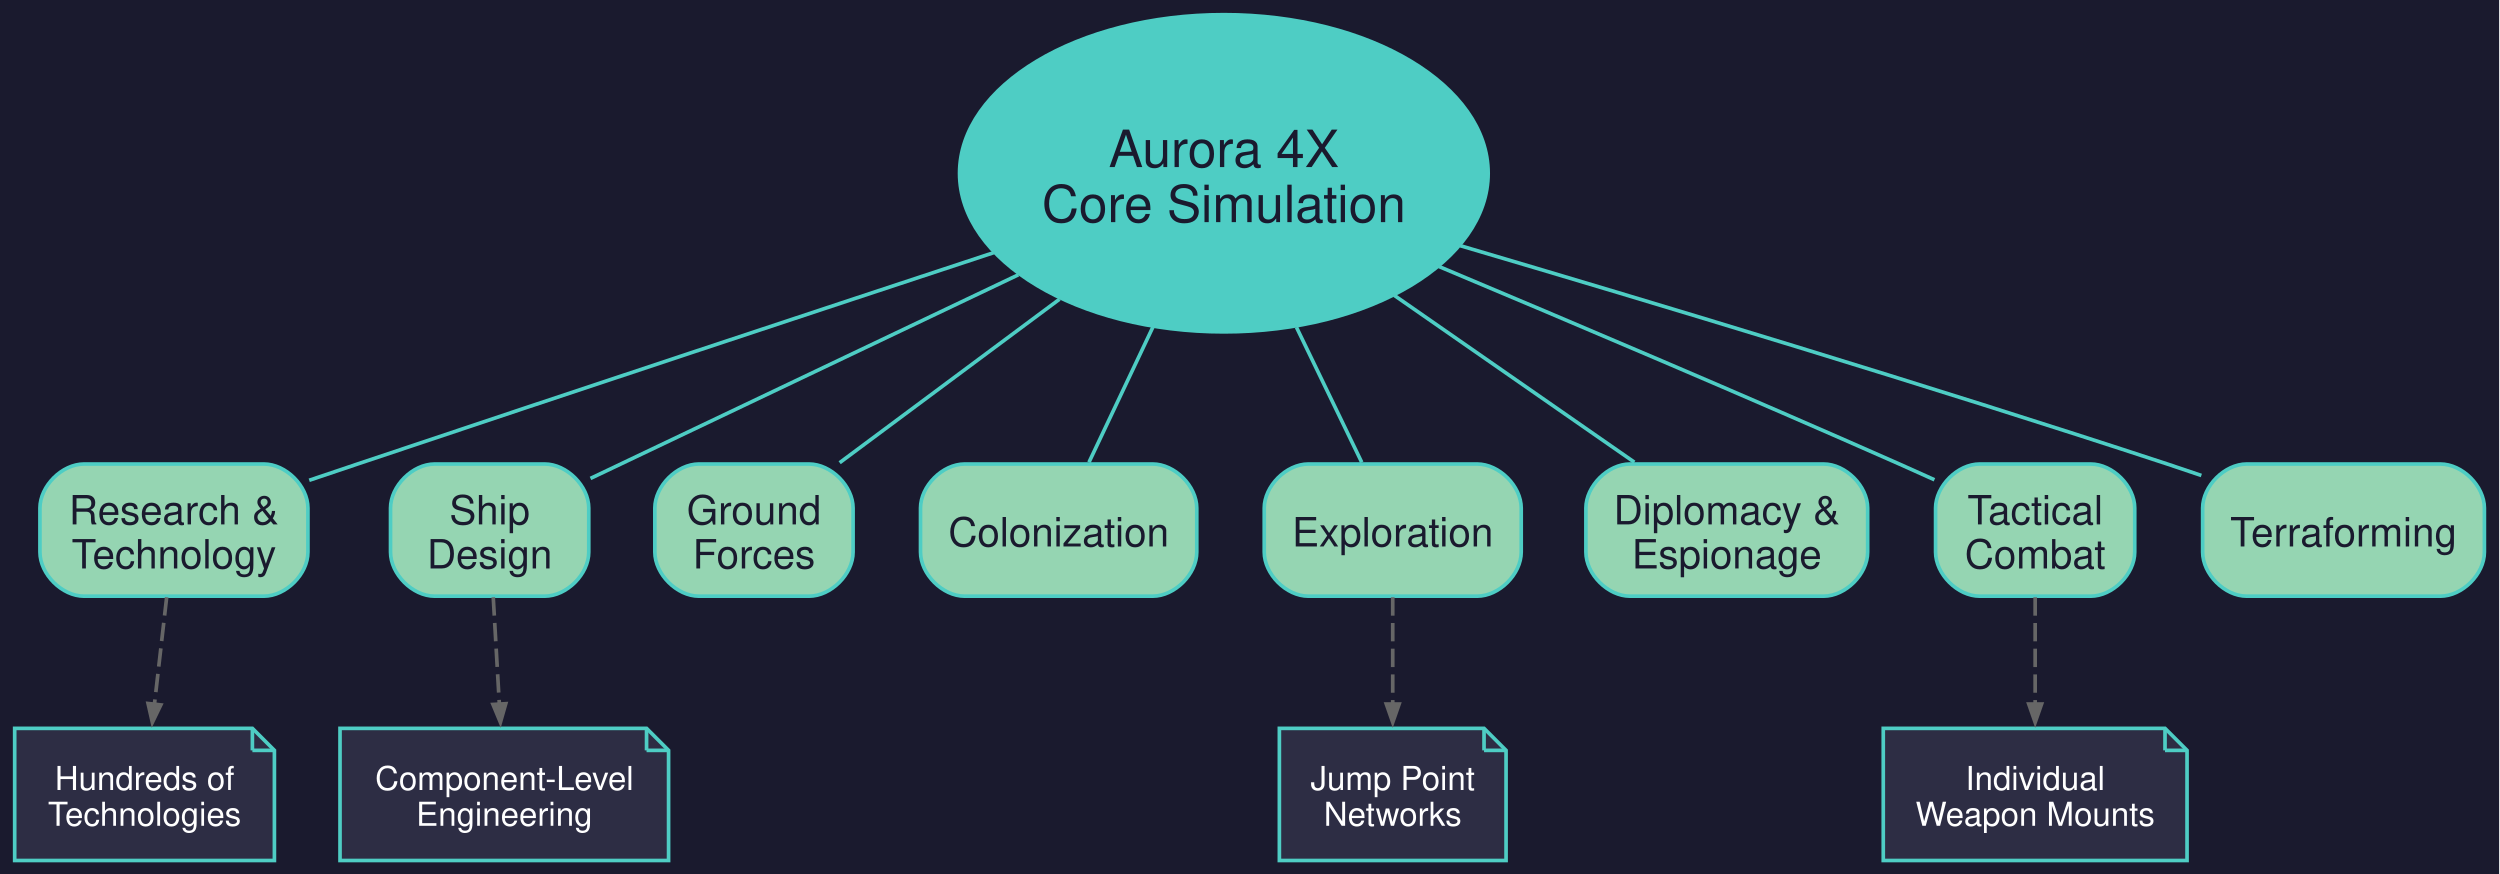
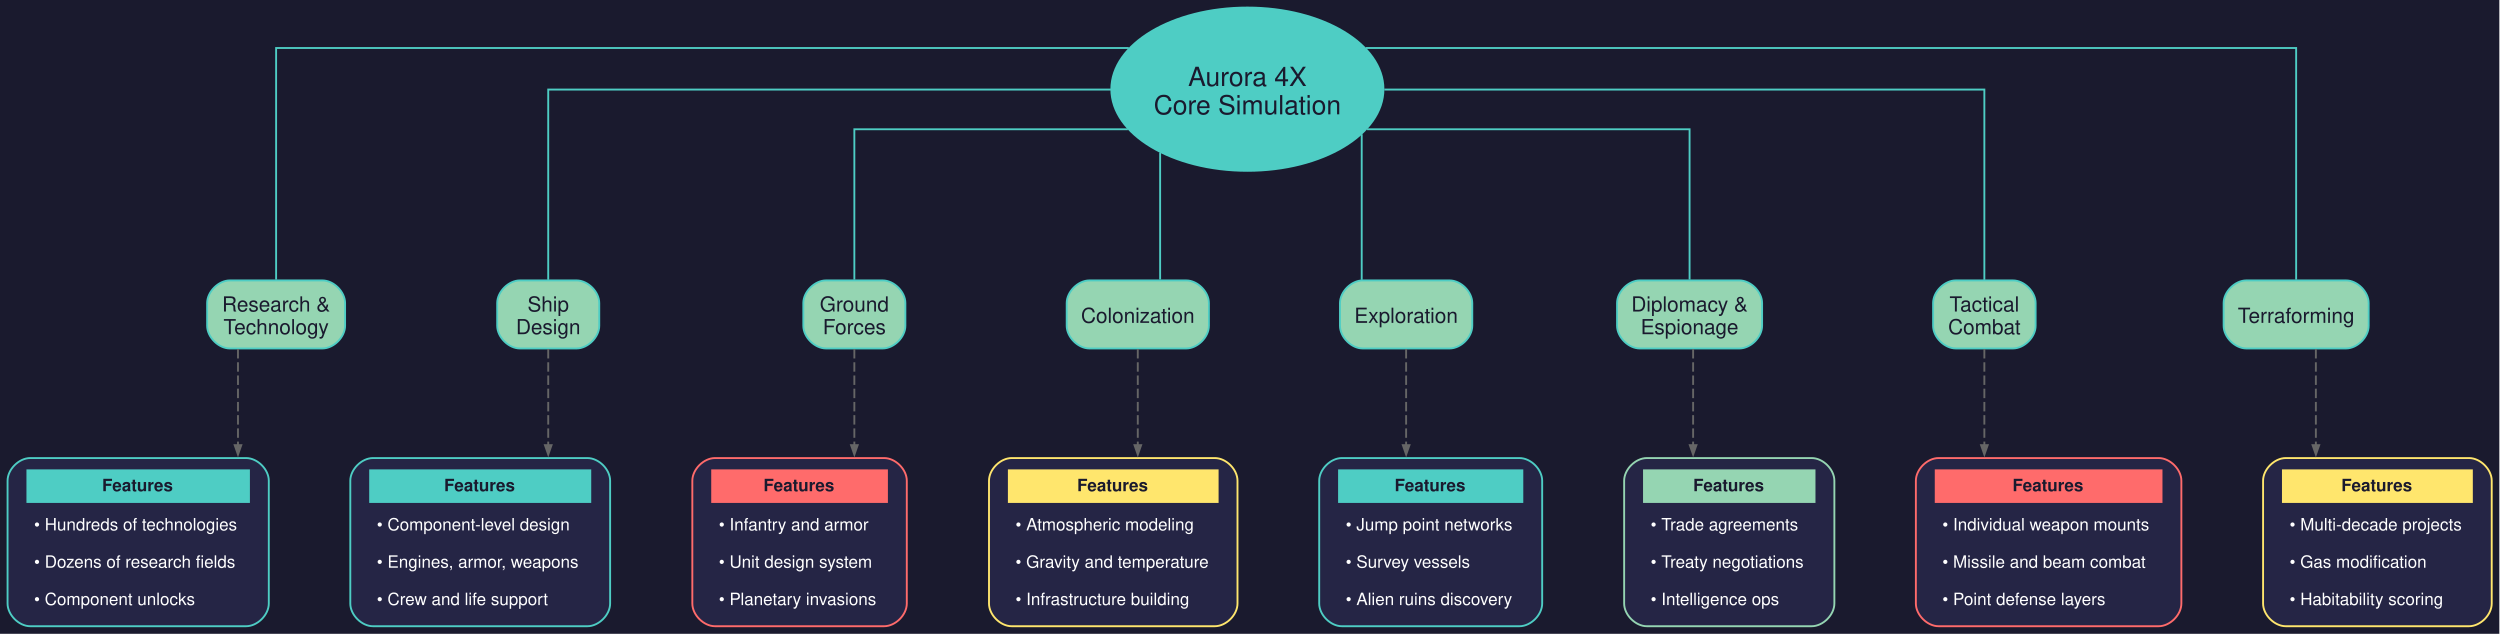
- <svg xmlns="http://www.w3.org/2000/svg" width="681pt" height="238pt" viewBox="0.00 0.00 681.00 238.00">
-   <g id="graph0" class="graph" transform="scale(1 1) rotate(0) translate(4 234.4)">
-     <polygon fill="#1a1a2e" stroke="none" points="-4,4 -4,-234.4 676.75,-234.4 676.75,4 -4,4" />
+ <svg xmlns="http://www.w3.org/2000/svg" width="1323pt" height="335pt" viewBox="0.00 0.00 1323.00 335.00">
+   <g id="graph0" class="graph" transform="scale(1 1) rotate(0) translate(4 331.4)">
+     <polygon fill="#1a1a2e" stroke="none" points="-4,4 -4,-331.4 1318.62,-331.4 1318.62,4 -4,4" />
    <g id="node1" class="node">
-       <ellipse fill="#4ecdc4" stroke="#4ecdc4" cx="329.38" cy="-187.2" rx="72" ry="43.2" />
-       <text xml:space="preserve" text-anchor="middle" x="329.38" y="-188.9" font-family="Helvetica,sans-Serif" font-size="14.00" fill="#1a1a2e">Aurora 4X</text>
-       <text xml:space="preserve" text-anchor="middle" x="329.38" y="-173.9" font-family="Helvetica,sans-Serif" font-size="14.00" fill="#1a1a2e">Core Simulation</text>
+       <ellipse fill="#4ecdc4" stroke="#4ecdc4" cx="656.12" cy="-284.2" rx="72" ry="43.2" />
+       <text xml:space="preserve" text-anchor="middle" x="656.12" y="-285.9" font-family="Helvetica,sans-Serif" font-size="14.00" fill="#1a1a2e">Aurora 4X</text>
+       <text xml:space="preserve" text-anchor="middle" x="656.12" y="-270.9" font-family="Helvetica,sans-Serif" font-size="14.00" fill="#1a1a2e">Core Simulation</text>
    </g>
    <g id="node2" class="node">
-       <path fill="#95d5b2" stroke="#4ecdc4" d="M67.88,-108C67.88,-108 18.88,-108 18.88,-108 12.88,-108 6.88,-102 6.88,-96 6.88,-96 6.88,-84 6.88,-84 6.88,-78 12.88,-72 18.88,-72 18.88,-72 67.88,-72 67.88,-72 73.88,-72 79.88,-78 79.88,-84 79.88,-84 79.88,-96 79.88,-96 79.88,-102 73.88,-108 67.88,-108" />
-       <text xml:space="preserve" text-anchor="middle" x="43.38" y="-91.55" font-family="Helvetica,sans-Serif" font-size="11.00" fill="#1a1a2e">Research &amp;</text>
-       <text xml:space="preserve" text-anchor="middle" x="43.38" y="-79.55" font-family="Helvetica,sans-Serif" font-size="11.00" fill="#1a1a2e">Technology</text>
+       <path fill="#95d5b2" stroke="#4ecdc4" d="M166.62,-183C166.62,-183 117.62,-183 117.62,-183 111.62,-183 105.62,-177 105.62,-171 105.62,-171 105.62,-159 105.62,-159 105.62,-153 111.62,-147 117.62,-147 117.62,-147 166.62,-147 166.62,-147 172.62,-147 178.62,-153 178.62,-159 178.62,-159 178.62,-171 178.62,-171 178.62,-177 172.62,-183 166.62,-183" />
+       <text xml:space="preserve" text-anchor="middle" x="142.12" y="-166.55" font-family="Helvetica,sans-Serif" font-size="11.00" fill="#1a1a2e">Research &amp;</text>
+       <text xml:space="preserve" text-anchor="middle" x="142.12" y="-154.55" font-family="Helvetica,sans-Serif" font-size="11.00" fill="#1a1a2e">Technology</text>
    </g>
    <g id="edge1" class="edge">
-       <path fill="none" stroke="#4ecdc4" d="M266.72,-165.59C219.14,-149.89 152.09,-127.71 93.38,-108 89.12,-106.57 84.66,-105.07 80.23,-103.57" />
+       <path fill="none" stroke="#4ecdc4" d="M593.36,-306C456.24,-306 142.12,-306 142.12,-306 142.12,-306 142.12,-221.65 142.12,-183.43" />
    </g>
    <g id="node3" class="node">
-       <path fill="#95d5b2" stroke="#4ecdc4" d="M144.38,-108C144.38,-108 114.38,-108 114.38,-108 108.38,-108 102.38,-102 102.38,-96 102.38,-96 102.38,-84 102.38,-84 102.38,-78 108.38,-72 114.38,-72 114.38,-72 144.38,-72 144.38,-72 150.38,-72 156.38,-78 156.38,-84 156.38,-84 156.38,-96 156.38,-96 156.38,-102 150.38,-108 144.38,-108" />
-       <text xml:space="preserve" text-anchor="middle" x="129.38" y="-91.55" font-family="Helvetica,sans-Serif" font-size="11.00" fill="#1a1a2e">Ship</text>
-       <text xml:space="preserve" text-anchor="middle" x="129.38" y="-79.55" font-family="Helvetica,sans-Serif" font-size="11.00" fill="#1a1a2e">Design</text>
+       <path fill="#95d5b2" stroke="#4ecdc4" d="M301.12,-183C301.12,-183 271.12,-183 271.12,-183 265.12,-183 259.12,-177 259.12,-171 259.12,-171 259.12,-159 259.12,-159 259.12,-153 265.12,-147 271.12,-147 271.12,-147 301.12,-147 301.12,-147 307.12,-147 313.12,-153 313.12,-159 313.12,-159 313.12,-171 313.12,-171 313.12,-177 307.12,-183 301.12,-183" />
+       <text xml:space="preserve" text-anchor="middle" x="286.12" y="-166.55" font-family="Helvetica,sans-Serif" font-size="11.00" fill="#1a1a2e">Ship</text>
+       <text xml:space="preserve" text-anchor="middle" x="286.12" y="-154.55" font-family="Helvetica,sans-Serif" font-size="11.00" fill="#1a1a2e">Design</text>
    </g>
    <g id="edge2" class="edge">
-       <path fill="none" stroke="#4ecdc4" d="M273.4,-159.55C235.38,-141.46 186.75,-118.31 156.85,-104.08" />
+       <path fill="none" stroke="#4ecdc4" d="M583.91,-284C476.23,-284 286.12,-284 286.12,-284 286.12,-284 286.12,-216.71 286.12,-183.33" />
    </g>
    <g id="node4" class="node">
-       <path fill="#95d5b2" stroke="#4ecdc4" d="M216.38,-108C216.38,-108 186.38,-108 186.38,-108 180.38,-108 174.38,-102 174.38,-96 174.38,-96 174.38,-84 174.38,-84 174.38,-78 180.38,-72 186.38,-72 186.38,-72 216.38,-72 216.38,-72 222.38,-72 228.38,-78 228.38,-84 228.38,-84 228.38,-96 228.38,-96 228.38,-102 222.38,-108 216.38,-108" />
-       <text xml:space="preserve" text-anchor="middle" x="201.38" y="-91.55" font-family="Helvetica,sans-Serif" font-size="11.00" fill="#1a1a2e">Ground</text>
-       <text xml:space="preserve" text-anchor="middle" x="201.38" y="-79.55" font-family="Helvetica,sans-Serif" font-size="11.00" fill="#1a1a2e">Forces</text>
+       <path fill="#95d5b2" stroke="#4ecdc4" d="M463.12,-183C463.12,-183 433.12,-183 433.12,-183 427.12,-183 421.12,-177 421.12,-171 421.12,-171 421.12,-159 421.12,-159 421.12,-153 427.12,-147 433.12,-147 433.12,-147 463.12,-147 463.12,-147 469.12,-147 475.12,-153 475.12,-159 475.12,-159 475.12,-171 475.12,-171 475.12,-177 469.12,-183 463.12,-183" />
+       <text xml:space="preserve" text-anchor="middle" x="448.12" y="-166.55" font-family="Helvetica,sans-Serif" font-size="11.00" fill="#1a1a2e">Ground</text>
+       <text xml:space="preserve" text-anchor="middle" x="448.12" y="-154.55" font-family="Helvetica,sans-Serif" font-size="11.00" fill="#1a1a2e">Forces</text>
    </g>
    <g id="edge3" class="edge">
-       <path fill="none" stroke="#4ecdc4" d="M284.61,-152.9C264.42,-137.89 241.42,-120.78 224.72,-108.36" />
+       <path fill="none" stroke="#4ecdc4" d="M592.87,-263C531.68,-263 448.12,-263 448.12,-263 448.12,-263 448.12,-211.82 448.12,-183.43" />
    </g>
    <g id="node5" class="node">
-       <path fill="#95d5b2" stroke="#4ecdc4" d="M310,-108C310,-108 258.75,-108 258.75,-108 252.75,-108 246.75,-102 246.75,-96 246.75,-96 246.75,-84 246.75,-84 246.75,-78 252.75,-72 258.75,-72 258.75,-72 310,-72 310,-72 316,-72 322,-78 322,-84 322,-84 322,-96 322,-96 322,-102 316,-108 310,-108" />
-       <text xml:space="preserve" text-anchor="middle" x="284.38" y="-85.55" font-family="Helvetica,sans-Serif" font-size="11.00" fill="#1a1a2e">Colonization</text>
+       <path fill="#95d5b2" stroke="#4ecdc4" d="M623.75,-183C623.75,-183 572.5,-183 572.5,-183 566.5,-183 560.5,-177 560.5,-171 560.5,-171 560.5,-159 560.5,-159 560.5,-153 566.5,-147 572.5,-147 572.5,-147 623.75,-147 623.75,-147 629.75,-147 635.75,-153 635.75,-159 635.75,-159 635.75,-171 635.75,-171 635.75,-177 629.75,-183 623.75,-183" />
+       <text xml:space="preserve" text-anchor="middle" x="598.12" y="-160.55" font-family="Helvetica,sans-Serif" font-size="11.00" fill="#1a1a2e">Colonization</text>
    </g>
    <g id="edge4" class="edge">
-       <path fill="none" stroke="#4ecdc4" d="M310.03,-145.27C303.93,-132.37 297.52,-118.8 292.63,-108.46" />
+       <path fill="none" stroke="#4ecdc4" d="M609.94,-250.68C609.94,-228.92 609.94,-201.38 609.94,-183.49" />
    </g>
    <g id="node6" class="node">
-       <path fill="#95d5b2" stroke="#4ecdc4" d="M398.38,-108C398.38,-108 352.38,-108 352.38,-108 346.38,-108 340.38,-102 340.38,-96 340.38,-96 340.38,-84 340.38,-84 340.38,-78 346.38,-72 352.38,-72 352.38,-72 398.38,-72 398.38,-72 404.38,-72 410.38,-78 410.38,-84 410.38,-84 410.38,-96 410.38,-96 410.38,-102 404.38,-108 398.38,-108" />
-       <text xml:space="preserve" text-anchor="middle" x="375.38" y="-85.55" font-family="Helvetica,sans-Serif" font-size="11.00" fill="#1a1a2e">Exploration</text>
+       <path fill="#95d5b2" stroke="#4ecdc4" d="M763.12,-183C763.12,-183 717.12,-183 717.12,-183 711.12,-183 705.12,-177 705.12,-171 705.12,-171 705.12,-159 705.12,-159 705.12,-153 711.12,-147 717.12,-147 717.12,-147 763.12,-147 763.12,-147 769.12,-147 775.12,-153 775.12,-159 775.12,-159 775.12,-171 775.12,-171 775.12,-177 769.12,-183 763.12,-183" />
+       <text xml:space="preserve" text-anchor="middle" x="740.12" y="-160.55" font-family="Helvetica,sans-Serif" font-size="11.00" fill="#1a1a2e">Exploration</text>
    </g>
    <g id="edge5" class="edge">
-       <path fill="none" stroke="#4ecdc4" d="M349.15,-145.27C355.38,-132.37 361.94,-118.8 366.94,-108.46" />
+       <path fill="none" stroke="#4ecdc4" d="M716.62,-260.36C716.62,-237.67 716.62,-204 716.62,-183.34" />
    </g>
    <g id="node7" class="node">
-       <path fill="#95d5b2" stroke="#4ecdc4" d="M492.75,-108C492.75,-108 440,-108 440,-108 434,-108 428,-102 428,-96 428,-96 428,-84 428,-84 428,-78 434,-72 440,-72 440,-72 492.75,-72 492.75,-72 498.75,-72 504.75,-78 504.75,-84 504.75,-84 504.75,-96 504.75,-96 504.75,-102 498.75,-108 492.75,-108" />
-       <text xml:space="preserve" text-anchor="middle" x="466.38" y="-91.55" font-family="Helvetica,sans-Serif" font-size="11.00" fill="#1a1a2e">Diplomacy &amp;</text>
-       <text xml:space="preserve" text-anchor="middle" x="466.38" y="-79.55" font-family="Helvetica,sans-Serif" font-size="11.00" fill="#1a1a2e">Espionage</text>
+       <path fill="#95d5b2" stroke="#4ecdc4" d="M916.5,-183C916.5,-183 863.75,-183 863.75,-183 857.75,-183 851.75,-177 851.75,-171 851.75,-171 851.75,-159 851.75,-159 851.75,-153 857.75,-147 863.75,-147 863.75,-147 916.5,-147 916.5,-147 922.5,-147 928.5,-153 928.5,-159 928.5,-159 928.5,-171 928.5,-171 928.5,-177 922.5,-183 916.5,-183" />
+       <text xml:space="preserve" text-anchor="middle" x="890.12" y="-166.55" font-family="Helvetica,sans-Serif" font-size="11.00" fill="#1a1a2e">Diplomacy &amp;</text>
+       <text xml:space="preserve" text-anchor="middle" x="890.12" y="-154.55" font-family="Helvetica,sans-Serif" font-size="11.00" fill="#1a1a2e">Espionage</text>
    </g>
    <g id="edge6" class="edge">
-       <path fill="none" stroke="#4ecdc4" d="M375.76,-153.97C397.65,-138.76 422.91,-121.2 441.2,-108.5" />
+       <path fill="none" stroke="#4ecdc4" d="M719.45,-263C788.75,-263 890.12,-263 890.12,-263 890.12,-263 890.12,-211.82 890.12,-183.43" />
    </g>
    <g id="node8" class="node">
-       <path fill="#95d5b2" stroke="#4ecdc4" d="M565.5,-108C565.5,-108 535.25,-108 535.25,-108 529.25,-108 523.25,-102 523.25,-96 523.25,-96 523.25,-84 523.25,-84 523.25,-78 529.25,-72 535.25,-72 535.25,-72 565.5,-72 565.5,-72 571.5,-72 577.5,-78 577.5,-84 577.5,-84 577.5,-96 577.5,-96 577.5,-102 571.5,-108 565.5,-108" />
-       <text xml:space="preserve" text-anchor="middle" x="550.38" y="-91.55" font-family="Helvetica,sans-Serif" font-size="11.00" fill="#1a1a2e">Tactical</text>
-       <text xml:space="preserve" text-anchor="middle" x="550.38" y="-79.55" font-family="Helvetica,sans-Serif" font-size="11.00" fill="#1a1a2e">Combat</text>
+       <path fill="#95d5b2" stroke="#4ecdc4" d="M1061.25,-183C1061.25,-183 1031,-183 1031,-183 1025,-183 1019,-177 1019,-171 1019,-171 1019,-159 1019,-159 1019,-153 1025,-147 1031,-147 1031,-147 1061.25,-147 1061.25,-147 1067.25,-147 1073.25,-153 1073.25,-159 1073.25,-159 1073.25,-171 1073.25,-171 1073.25,-177 1067.25,-183 1061.25,-183" />
+       <text xml:space="preserve" text-anchor="middle" x="1046.12" y="-166.55" font-family="Helvetica,sans-Serif" font-size="11.00" fill="#1a1a2e">Tactical</text>
+       <text xml:space="preserve" text-anchor="middle" x="1046.12" y="-154.55" font-family="Helvetica,sans-Serif" font-size="11.00" fill="#1a1a2e">Combat</text>
    </g>
    <g id="edge7" class="edge">
-       <path fill="none" stroke="#4ecdc4" d="M387.98,-161.8C424.22,-146.59 471.63,-126.46 513.38,-108 516.48,-106.63 519.72,-105.17 522.94,-103.71" />
+       <path fill="none" stroke="#4ecdc4" d="M728.57,-284C841.35,-284 1046.12,-284 1046.12,-284 1046.12,-284 1046.12,-216.71 1046.12,-183.33" />
    </g>
    <g id="node9" class="node">
-       <path fill="#95d5b2" stroke="#4ecdc4" d="M660.75,-108C660.75,-108 608,-108 608,-108 602,-108 596,-102 596,-96 596,-96 596,-84 596,-84 596,-78 602,-72 608,-72 608,-72 660.75,-72 660.75,-72 666.75,-72 672.75,-78 672.75,-84 672.75,-84 672.75,-96 672.75,-96 672.75,-102 666.75,-108 660.75,-108" />
-       <text xml:space="preserve" text-anchor="middle" x="634.38" y="-85.55" font-family="Helvetica,sans-Serif" font-size="11.00" fill="#1a1a2e">Terraforming</text>
+       <path fill="#95d5b2" stroke="#4ecdc4" d="M1237.5,-183C1237.5,-183 1184.75,-183 1184.75,-183 1178.75,-183 1172.75,-177 1172.75,-171 1172.75,-171 1172.75,-159 1172.75,-159 1172.75,-153 1178.75,-147 1184.75,-147 1184.75,-147 1237.5,-147 1237.5,-147 1243.5,-147 1249.5,-153 1249.5,-159 1249.5,-159 1249.5,-171 1249.5,-171 1249.5,-177 1243.5,-183 1237.5,-183" />
+       <text xml:space="preserve" text-anchor="middle" x="1211.12" y="-160.55" font-family="Helvetica,sans-Serif" font-size="11.00" fill="#1a1a2e">Terraforming</text>
    </g>
    <g id="edge8" class="edge">
-       <path fill="none" stroke="#4ecdc4" d="M393.79,-167.47C445.92,-152.11 521.14,-129.46 586.38,-108 589.4,-107.01 592.52,-105.95 595.65,-104.88" />
+       <path fill="none" stroke="#4ecdc4" d="M718.71,-306C863.86,-306 1211.12,-306 1211.12,-306 1211.12,-306 1211.12,-221.65 1211.12,-183.43" />
    </g>
    <g id="node10" class="node">
-       <polygon fill="#2d2d44" stroke="#4ecdc4" points="64.75,-36 0,-36 0,0 70.75,0 70.75,-30 64.75,-36" />
-       <polyline fill="none" stroke="#4ecdc4" points="64.75,-36 64.75,-30" />
-       <polyline fill="none" stroke="#4ecdc4" points="70.75,-30 64.75,-30" />
-       <text xml:space="preserve" text-anchor="middle" x="35.38" y="-19.2" font-family="Helvetica,sans-Serif" font-size="9.00" fill="white">Hundreds of</text>
-       <text xml:space="preserve" text-anchor="middle" x="35.38" y="-9.45" font-family="Helvetica,sans-Serif" font-size="9.00" fill="white">Technologies</text>
+       <path fill="#252545" stroke="#4ecdc4" d="M126.25,-89C126.25,-89 12,-89 12,-89 6,-89 0,-83 0,-77 0,-77 0,-12 0,-12 0,-6 6,0 12,0 12,0 126.25,0 126.25,0 132.25,0 138.25,-6 138.25,-12 138.25,-12 138.25,-77 138.25,-77 138.25,-83 132.25,-89 126.25,-89" />
+       <polygon fill="#4ecdc4" stroke="none" points="10,-65.25 10,-83 128.25,-83 128.25,-65.25 10,-65.25" />
+       <text xml:space="preserve" text-anchor="start" x="50" y="-71.45" font-family="Helvetica,sans-Serif" font-weight="bold" font-size="9.00" fill="#1a1a2e">Features</text>
+       <text xml:space="preserve" text-anchor="start" x="14" y="-50.7" font-family="Helvetica,sans-Serif" font-size="9.00" fill="white">• Hundreds of technologies</text>
+       <text xml:space="preserve" text-anchor="start" x="14" y="-30.95" font-family="Helvetica,sans-Serif" font-size="9.00" fill="white">• Dozens of research fields</text>
+       <text xml:space="preserve" text-anchor="start" x="14" y="-11.2" font-family="Helvetica,sans-Serif" font-size="9.00" fill="white">• Component unlocks</text>
    </g>
    <g id="edge9" class="edge">
-       <path fill="none" stroke="#666666" stroke-dasharray="5,2" d="M41.4,-71.7C40.39,-62.88 39.15,-52.03 38.06,-42.47" />
-       <polygon fill="#666666" stroke="#666666" points="39.81,-42.38 37.5,-37.61 36.33,-42.77 39.81,-42.38" />
+       <path fill="none" stroke="#666666" stroke-dasharray="5,2" d="M121.94,-146.7C121.94,-146.7 121.94,-95.83 121.94,-95.83" />
+       <polygon fill="#666666" stroke="#666666" points="123.69,-95.83 121.94,-90.83 120.19,-95.83 123.69,-95.83" />
    </g>
    <g id="node11" class="node">
-       <polygon fill="#2d2d44" stroke="#4ecdc4" points="172.12,-36 88.62,-36 88.62,0 178.12,0 178.12,-30 172.12,-36" />
-       <polyline fill="none" stroke="#4ecdc4" points="172.12,-36 172.12,-30" />
-       <polyline fill="none" stroke="#4ecdc4" points="178.12,-30 172.12,-30" />
-       <text xml:space="preserve" text-anchor="middle" x="133.38" y="-19.2" font-family="Helvetica,sans-Serif" font-size="9.00" fill="white">Component-Level</text>
-       <text xml:space="preserve" text-anchor="middle" x="133.38" y="-9.45" font-family="Helvetica,sans-Serif" font-size="9.00" fill="white">Engineering</text>
+       <path fill="#252545" stroke="#4ecdc4" d="M306.88,-89C306.88,-89 193.38,-89 193.38,-89 187.38,-89 181.38,-83 181.38,-77 181.38,-77 181.38,-12 181.38,-12 181.38,-6 187.38,0 193.38,0 193.38,0 306.88,0 306.88,0 312.88,0 318.88,-6 318.88,-12 318.88,-12 318.88,-77 318.88,-77 318.88,-83 312.88,-89 306.88,-89" />
+       <polygon fill="#4ecdc4" stroke="none" points="191.38,-65.25 191.38,-83 308.88,-83 308.88,-65.25 191.38,-65.25" />
+       <text xml:space="preserve" text-anchor="start" x="231" y="-71.45" font-family="Helvetica,sans-Serif" font-weight="bold" font-size="9.00" fill="#1a1a2e">Features</text>
+       <text xml:space="preserve" text-anchor="start" x="195.38" y="-50.7" font-family="Helvetica,sans-Serif" font-size="9.00" fill="white">• Component-level design</text>
+       <text xml:space="preserve" text-anchor="start" x="195.38" y="-30.95" font-family="Helvetica,sans-Serif" font-size="9.00" fill="white">• Engines, armor, weapons</text>
+       <text xml:space="preserve" text-anchor="start" x="195.38" y="-11.2" font-family="Helvetica,sans-Serif" font-size="9.00" fill="white">• Crew and life support</text>
    </g>
    <g id="edge10" class="edge">
-       <path fill="none" stroke="#666666" stroke-dasharray="5,2" d="M130.36,-71.7C130.87,-62.88 131.49,-52.03 132.03,-42.47" />
-       <polygon fill="#666666" stroke="#666666" points="133.77,-42.71 132.31,-37.62 130.28,-42.51 133.77,-42.71" />
+       <path fill="none" stroke="#666666" stroke-dasharray="5,2" d="M286.12,-146.7C286.12,-146.7 286.12,-95.83 286.12,-95.83" />
+       <polygon fill="#666666" stroke="#666666" points="287.88,-95.83 286.13,-90.83 284.38,-95.83 287.88,-95.83" />
+     </g>
+     <g id="node12" class="node">
+       <path fill="#252545" stroke="#ff6b6b" d="M463.88,-89C463.88,-89 374.38,-89 374.38,-89 368.38,-89 362.38,-83 362.38,-77 362.38,-77 362.38,-12 362.38,-12 362.38,-6 368.38,0 374.38,0 374.38,0 463.88,0 463.88,0 469.88,0 475.88,-6 475.88,-12 475.88,-12 475.88,-77 475.88,-77 475.88,-83 469.88,-89 463.88,-89" />
+       <polygon fill="#ff6b6b" stroke="none" points="372.38,-65.25 372.38,-83 465.88,-83 465.88,-65.25 372.38,-65.25" />
+       <text xml:space="preserve" text-anchor="start" x="400" y="-71.45" font-family="Helvetica,sans-Serif" font-weight="bold" font-size="9.00" fill="#1a1a2e">Features</text>
+       <text xml:space="preserve" text-anchor="start" x="376.38" y="-50.7" font-family="Helvetica,sans-Serif" font-size="9.00" fill="white">• Infantry and armor</text>
+       <text xml:space="preserve" text-anchor="start" x="376.38" y="-30.95" font-family="Helvetica,sans-Serif" font-size="9.00" fill="white">• Unit design system</text>
+       <text xml:space="preserve" text-anchor="start" x="376.38" y="-11.2" font-family="Helvetica,sans-Serif" font-size="9.00" fill="white">• Planetary invasions</text>
+     </g>
+     <g id="edge11" class="edge">
+       <path fill="none" stroke="#666666" stroke-dasharray="5,2" d="M448.12,-146.7C448.12,-146.7 448.12,-95.83 448.12,-95.83" />
+       <polygon fill="#666666" stroke="#666666" points="449.88,-95.83 448.13,-90.83 446.38,-95.83 449.88,-95.83" />
    </g>
    <g id="node13" class="node">
-       <polygon fill="#2d2d44" stroke="#4ecdc4" points="400.25,-36 344.5,-36 344.5,0 406.25,0 406.25,-30 400.25,-36" />
-       <polyline fill="none" stroke="#4ecdc4" points="400.25,-36 400.25,-30" />
-       <polyline fill="none" stroke="#4ecdc4" points="406.25,-30 400.25,-30" />
-       <text xml:space="preserve" text-anchor="middle" x="375.38" y="-19.2" font-family="Helvetica,sans-Serif" font-size="9.00" fill="white">Jump Point</text>
-       <text xml:space="preserve" text-anchor="middle" x="375.38" y="-9.45" font-family="Helvetica,sans-Serif" font-size="9.00" fill="white">Networks</text>
+       <path fill="#252545" stroke="#ffe66d" d="M638.88,-89C638.88,-89 531.38,-89 531.38,-89 525.38,-89 519.38,-83 519.38,-77 519.38,-77 519.38,-12 519.38,-12 519.38,-6 525.38,0 531.38,0 531.38,0 638.88,0 638.88,0 644.88,0 650.88,-6 650.88,-12 650.88,-12 650.88,-77 650.88,-77 650.88,-83 644.88,-89 638.88,-89" />
+       <polygon fill="#ffe66d" stroke="none" points="529.38,-65.25 529.38,-83 640.88,-83 640.88,-65.25 529.38,-65.25" />
+       <text xml:space="preserve" text-anchor="start" x="566" y="-71.45" font-family="Helvetica,sans-Serif" font-weight="bold" font-size="9.00" fill="#1a1a2e">Features</text>
+       <text xml:space="preserve" text-anchor="start" x="533.38" y="-50.7" font-family="Helvetica,sans-Serif" font-size="9.00" fill="white">• Atmospheric modeling</text>
+       <text xml:space="preserve" text-anchor="start" x="533.38" y="-30.95" font-family="Helvetica,sans-Serif" font-size="9.00" fill="white">• Gravity and temperature</text>
+       <text xml:space="preserve" text-anchor="start" x="533.38" y="-11.2" font-family="Helvetica,sans-Serif" font-size="9.00" fill="white">• Infrastructure building</text>
    </g>
    <g id="edge12" class="edge">
-       <path fill="none" stroke="#666666" stroke-dasharray="5,2" d="M375.38,-71.7C375.38,-62.88 375.38,-52.03 375.38,-42.47" />
-       <polygon fill="#666666" stroke="#666666" points="377.13,-42.62 375.38,-37.62 373.63,-42.62 377.13,-42.62" />
+       <path fill="none" stroke="#666666" stroke-dasharray="5,2" d="M598.12,-146.7C598.12,-146.7 598.12,-95.83 598.12,-95.83" />
+       <polygon fill="#666666" stroke="#666666" points="599.88,-95.83 598.13,-90.83 596.38,-95.83 599.88,-95.83" />
    </g>
-     <g id="node12" class="node">
-       <polygon fill="#2d2d44" stroke="#4ecdc4" points="585.75,-36 509,-36 509,0 591.75,0 591.75,-30 585.75,-36" />
-       <polyline fill="none" stroke="#4ecdc4" points="585.75,-36 585.75,-30" />
-       <polyline fill="none" stroke="#4ecdc4" points="591.75,-30 585.75,-30" />
-       <text xml:space="preserve" text-anchor="middle" x="550.38" y="-19.2" font-family="Helvetica,sans-Serif" font-size="9.00" fill="white">Individual</text>
-       <text xml:space="preserve" text-anchor="middle" x="550.38" y="-9.45" font-family="Helvetica,sans-Serif" font-size="9.00" fill="white">Weapon Mounts</text>
+     <g id="node14" class="node">
+       <path fill="#252545" stroke="#4ecdc4" d="M800.12,-89C800.12,-89 706.12,-89 706.12,-89 700.12,-89 694.12,-83 694.12,-77 694.12,-77 694.12,-12 694.12,-12 694.12,-6 700.12,0 706.12,0 706.12,0 800.12,0 800.12,0 806.12,0 812.12,-6 812.12,-12 812.12,-12 812.12,-77 812.12,-77 812.12,-83 806.12,-89 800.12,-89" />
+       <polygon fill="#4ecdc4" stroke="none" points="704.12,-65.25 704.12,-83 802.12,-83 802.12,-65.25 704.12,-65.25" />
+       <text xml:space="preserve" text-anchor="start" x="734" y="-71.45" font-family="Helvetica,sans-Serif" font-weight="bold" font-size="9.00" fill="#1a1a2e">Features</text>
+       <text xml:space="preserve" text-anchor="start" x="708.12" y="-50.7" font-family="Helvetica,sans-Serif" font-size="9.00" fill="white">• Jump point networks</text>
+       <text xml:space="preserve" text-anchor="start" x="708.12" y="-30.95" font-family="Helvetica,sans-Serif" font-size="9.00" fill="white">• Survey vessels</text>
+       <text xml:space="preserve" text-anchor="start" x="708.12" y="-11.2" font-family="Helvetica,sans-Serif" font-size="9.00" fill="white">• Alien ruins discovery</text>
    </g>
-     <g id="edge11" class="edge">
-       <path fill="none" stroke="#666666" stroke-dasharray="5,2" d="M550.38,-71.7C550.38,-62.88 550.38,-52.03 550.38,-42.47" />
-       <polygon fill="#666666" stroke="#666666" points="552.13,-42.62 550.38,-37.62 548.63,-42.62 552.13,-42.62" />
+     <g id="edge13" class="edge">
+       <path fill="none" stroke="#666666" stroke-dasharray="5,2" d="M740.12,-146.7C740.12,-146.7 740.12,-95.83 740.12,-95.83" />
+       <polygon fill="#666666" stroke="#666666" points="741.88,-95.83 740.13,-90.83 738.38,-95.83 741.88,-95.83" />
+     </g>
+     <g id="node15" class="node">
+       <path fill="#252545" stroke="#95d5b2" d="M954.75,-89C954.75,-89 867.5,-89 867.5,-89 861.5,-89 855.5,-83 855.5,-77 855.5,-77 855.5,-12 855.5,-12 855.5,-6 861.5,0 867.5,0 867.5,0 954.75,0 954.75,0 960.75,0 966.75,-6 966.75,-12 966.75,-12 966.75,-77 966.75,-77 966.75,-83 960.75,-89 954.75,-89" />
+       <polygon fill="#95d5b2" stroke="none" points="865.5,-65.25 865.5,-83 956.75,-83 956.75,-65.25 865.5,-65.25" />
+       <text xml:space="preserve" text-anchor="start" x="892" y="-71.45" font-family="Helvetica,sans-Serif" font-weight="bold" font-size="9.00" fill="#1a1a2e">Features</text>
+       <text xml:space="preserve" text-anchor="start" x="869.5" y="-50.7" font-family="Helvetica,sans-Serif" font-size="9.00" fill="white">• Trade agreements</text>
+       <text xml:space="preserve" text-anchor="start" x="869.5" y="-30.95" font-family="Helvetica,sans-Serif" font-size="9.00" fill="white">• Treaty negotiations</text>
+       <text xml:space="preserve" text-anchor="start" x="869.5" y="-11.2" font-family="Helvetica,sans-Serif" font-size="9.00" fill="white">• Intelligence ops</text>
+     </g>
+     <g id="edge14" class="edge">
+       <path fill="none" stroke="#666666" stroke-dasharray="5,2" d="M892,-146.7C892,-146.7 892,-95.83 892,-95.83" />
+       <polygon fill="#666666" stroke="#666666" points="893.75,-95.83 892,-90.83 890.25,-95.83 893.75,-95.83" />
+     </g>
+     <g id="node16" class="node">
+       <path fill="#252545" stroke="#ff6b6b" d="M1138.38,-89C1138.38,-89 1021.88,-89 1021.88,-89 1015.88,-89 1009.88,-83 1009.88,-77 1009.88,-77 1009.88,-12 1009.88,-12 1009.88,-6 1015.88,0 1021.88,0 1021.88,0 1138.38,0 1138.38,0 1144.38,0 1150.38,-6 1150.38,-12 1150.38,-12 1150.38,-77 1150.38,-77 1150.38,-83 1144.38,-89 1138.38,-89" />
+       <polygon fill="#ff6b6b" stroke="none" points="1019.88,-65.25 1019.88,-83 1140.38,-83 1140.38,-65.25 1019.88,-65.25" />
+       <text xml:space="preserve" text-anchor="start" x="1061" y="-71.45" font-family="Helvetica,sans-Serif" font-weight="bold" font-size="9.00" fill="#1a1a2e">Features</text>
+       <text xml:space="preserve" text-anchor="start" x="1023.88" y="-50.7" font-family="Helvetica,sans-Serif" font-size="9.00" fill="white">• Individual weapon mounts</text>
+       <text xml:space="preserve" text-anchor="start" x="1023.88" y="-30.95" font-family="Helvetica,sans-Serif" font-size="9.00" fill="white">• Missile and beam combat</text>
+       <text xml:space="preserve" text-anchor="start" x="1023.88" y="-11.2" font-family="Helvetica,sans-Serif" font-size="9.00" fill="white">• Point defense layers</text>
+     </g>
+     <g id="edge15" class="edge">
+       <path fill="none" stroke="#666666" stroke-dasharray="5,2" d="M1046.12,-146.7C1046.12,-146.7 1046.12,-95.83 1046.12,-95.83" />
+       <polygon fill="#666666" stroke="#666666" points="1047.88,-95.83 1046.13,-90.83 1044.38,-95.83 1047.88,-95.83" />
+     </g>
+     <g id="node17" class="node">
+       <path fill="#252545" stroke="#ffe66d" d="M1302.62,-89C1302.62,-89 1205.62,-89 1205.62,-89 1199.62,-89 1193.62,-83 1193.62,-77 1193.62,-77 1193.62,-12 1193.62,-12 1193.62,-6 1199.62,0 1205.62,0 1205.62,0 1302.62,0 1302.62,0 1308.62,0 1314.62,-6 1314.62,-12 1314.62,-12 1314.62,-77 1314.62,-77 1314.62,-83 1308.62,-89 1302.62,-89" />
+       <polygon fill="#ffe66d" stroke="none" points="1203.62,-65.25 1203.62,-83 1304.62,-83 1304.62,-65.25 1203.62,-65.25" />
+       <text xml:space="preserve" text-anchor="start" x="1235" y="-71.45" font-family="Helvetica,sans-Serif" font-weight="bold" font-size="9.00" fill="#1a1a2e">Features</text>
+       <text xml:space="preserve" text-anchor="start" x="1207.62" y="-50.7" font-family="Helvetica,sans-Serif" font-size="9.00" fill="white">• Multi-decade projects</text>
+       <text xml:space="preserve" text-anchor="start" x="1207.62" y="-30.95" font-family="Helvetica,sans-Serif" font-size="9.00" fill="white">• Gas modification</text>
+       <text xml:space="preserve" text-anchor="start" x="1207.62" y="-11.2" font-family="Helvetica,sans-Serif" font-size="9.00" fill="white">• Habitability scoring</text>
+     </g>
+     <g id="edge16" class="edge">
+       <path fill="none" stroke="#666666" stroke-dasharray="5,2" d="M1221.56,-146.7C1221.56,-146.7 1221.56,-95.83 1221.56,-95.83" />
+       <polygon fill="#666666" stroke="#666666" points="1223.31,-95.83 1221.56,-90.83 1219.81,-95.83 1223.31,-95.83" />
    </g>
  </g>
</svg>
